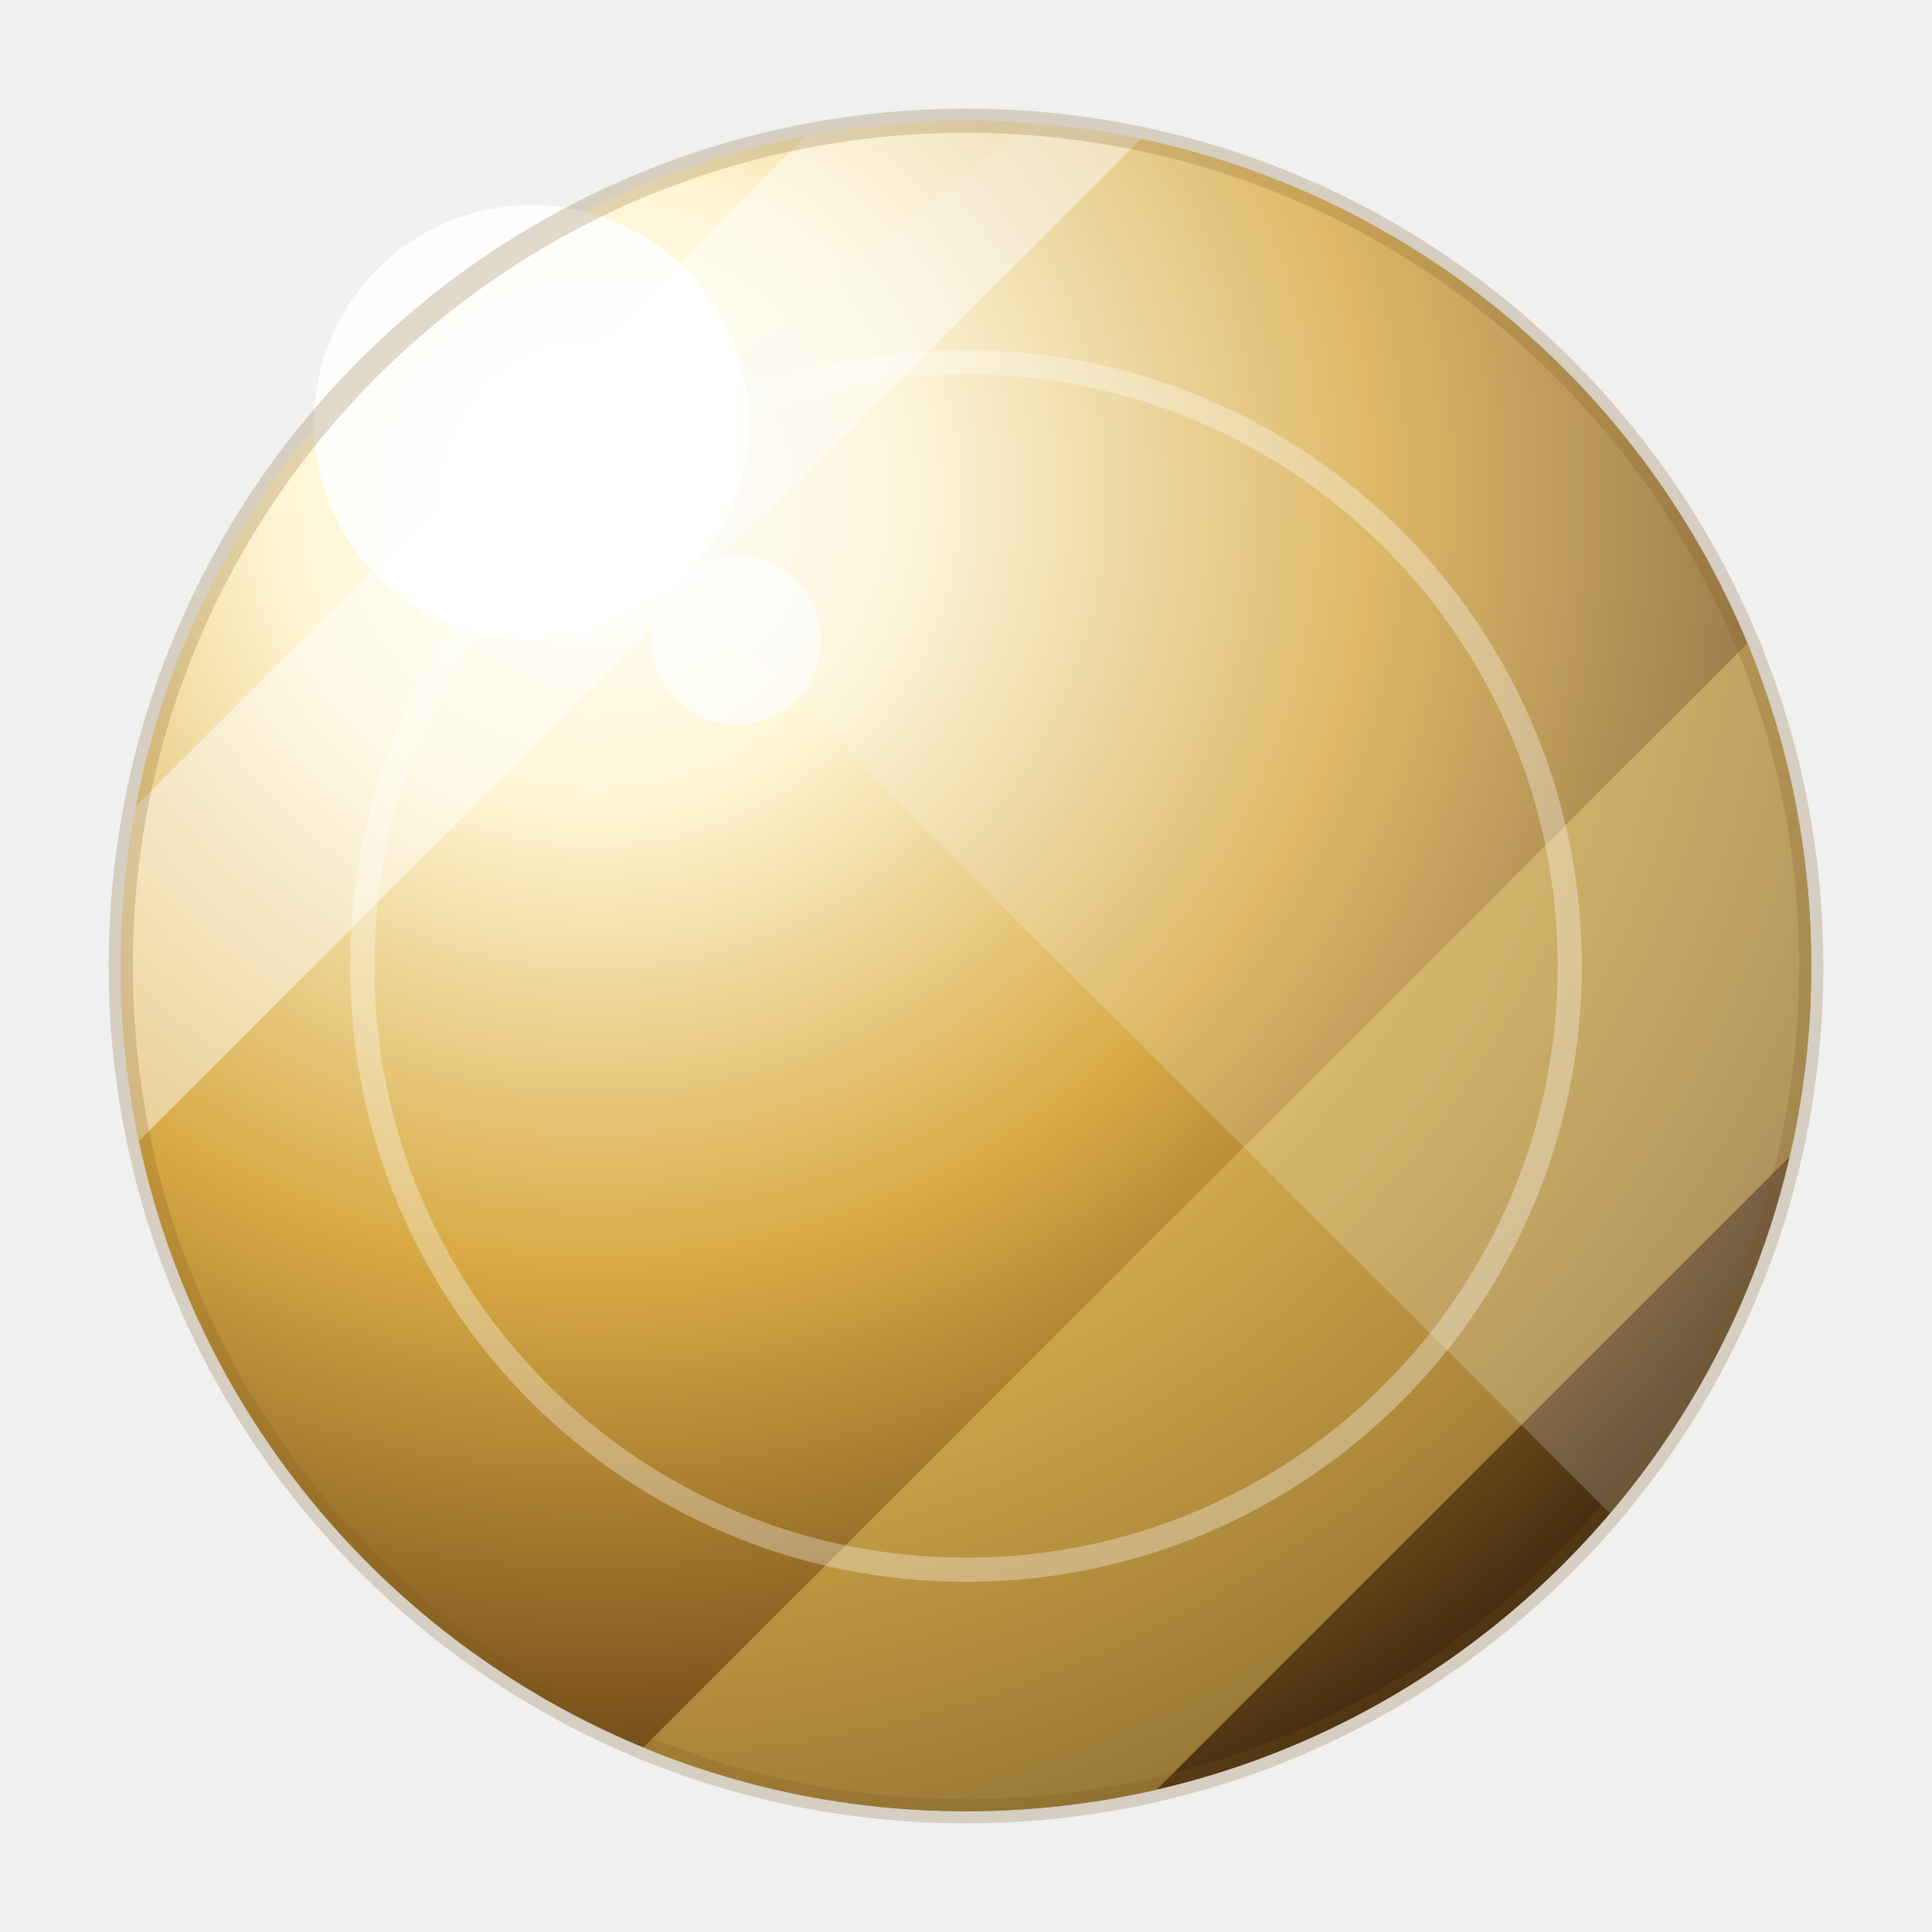
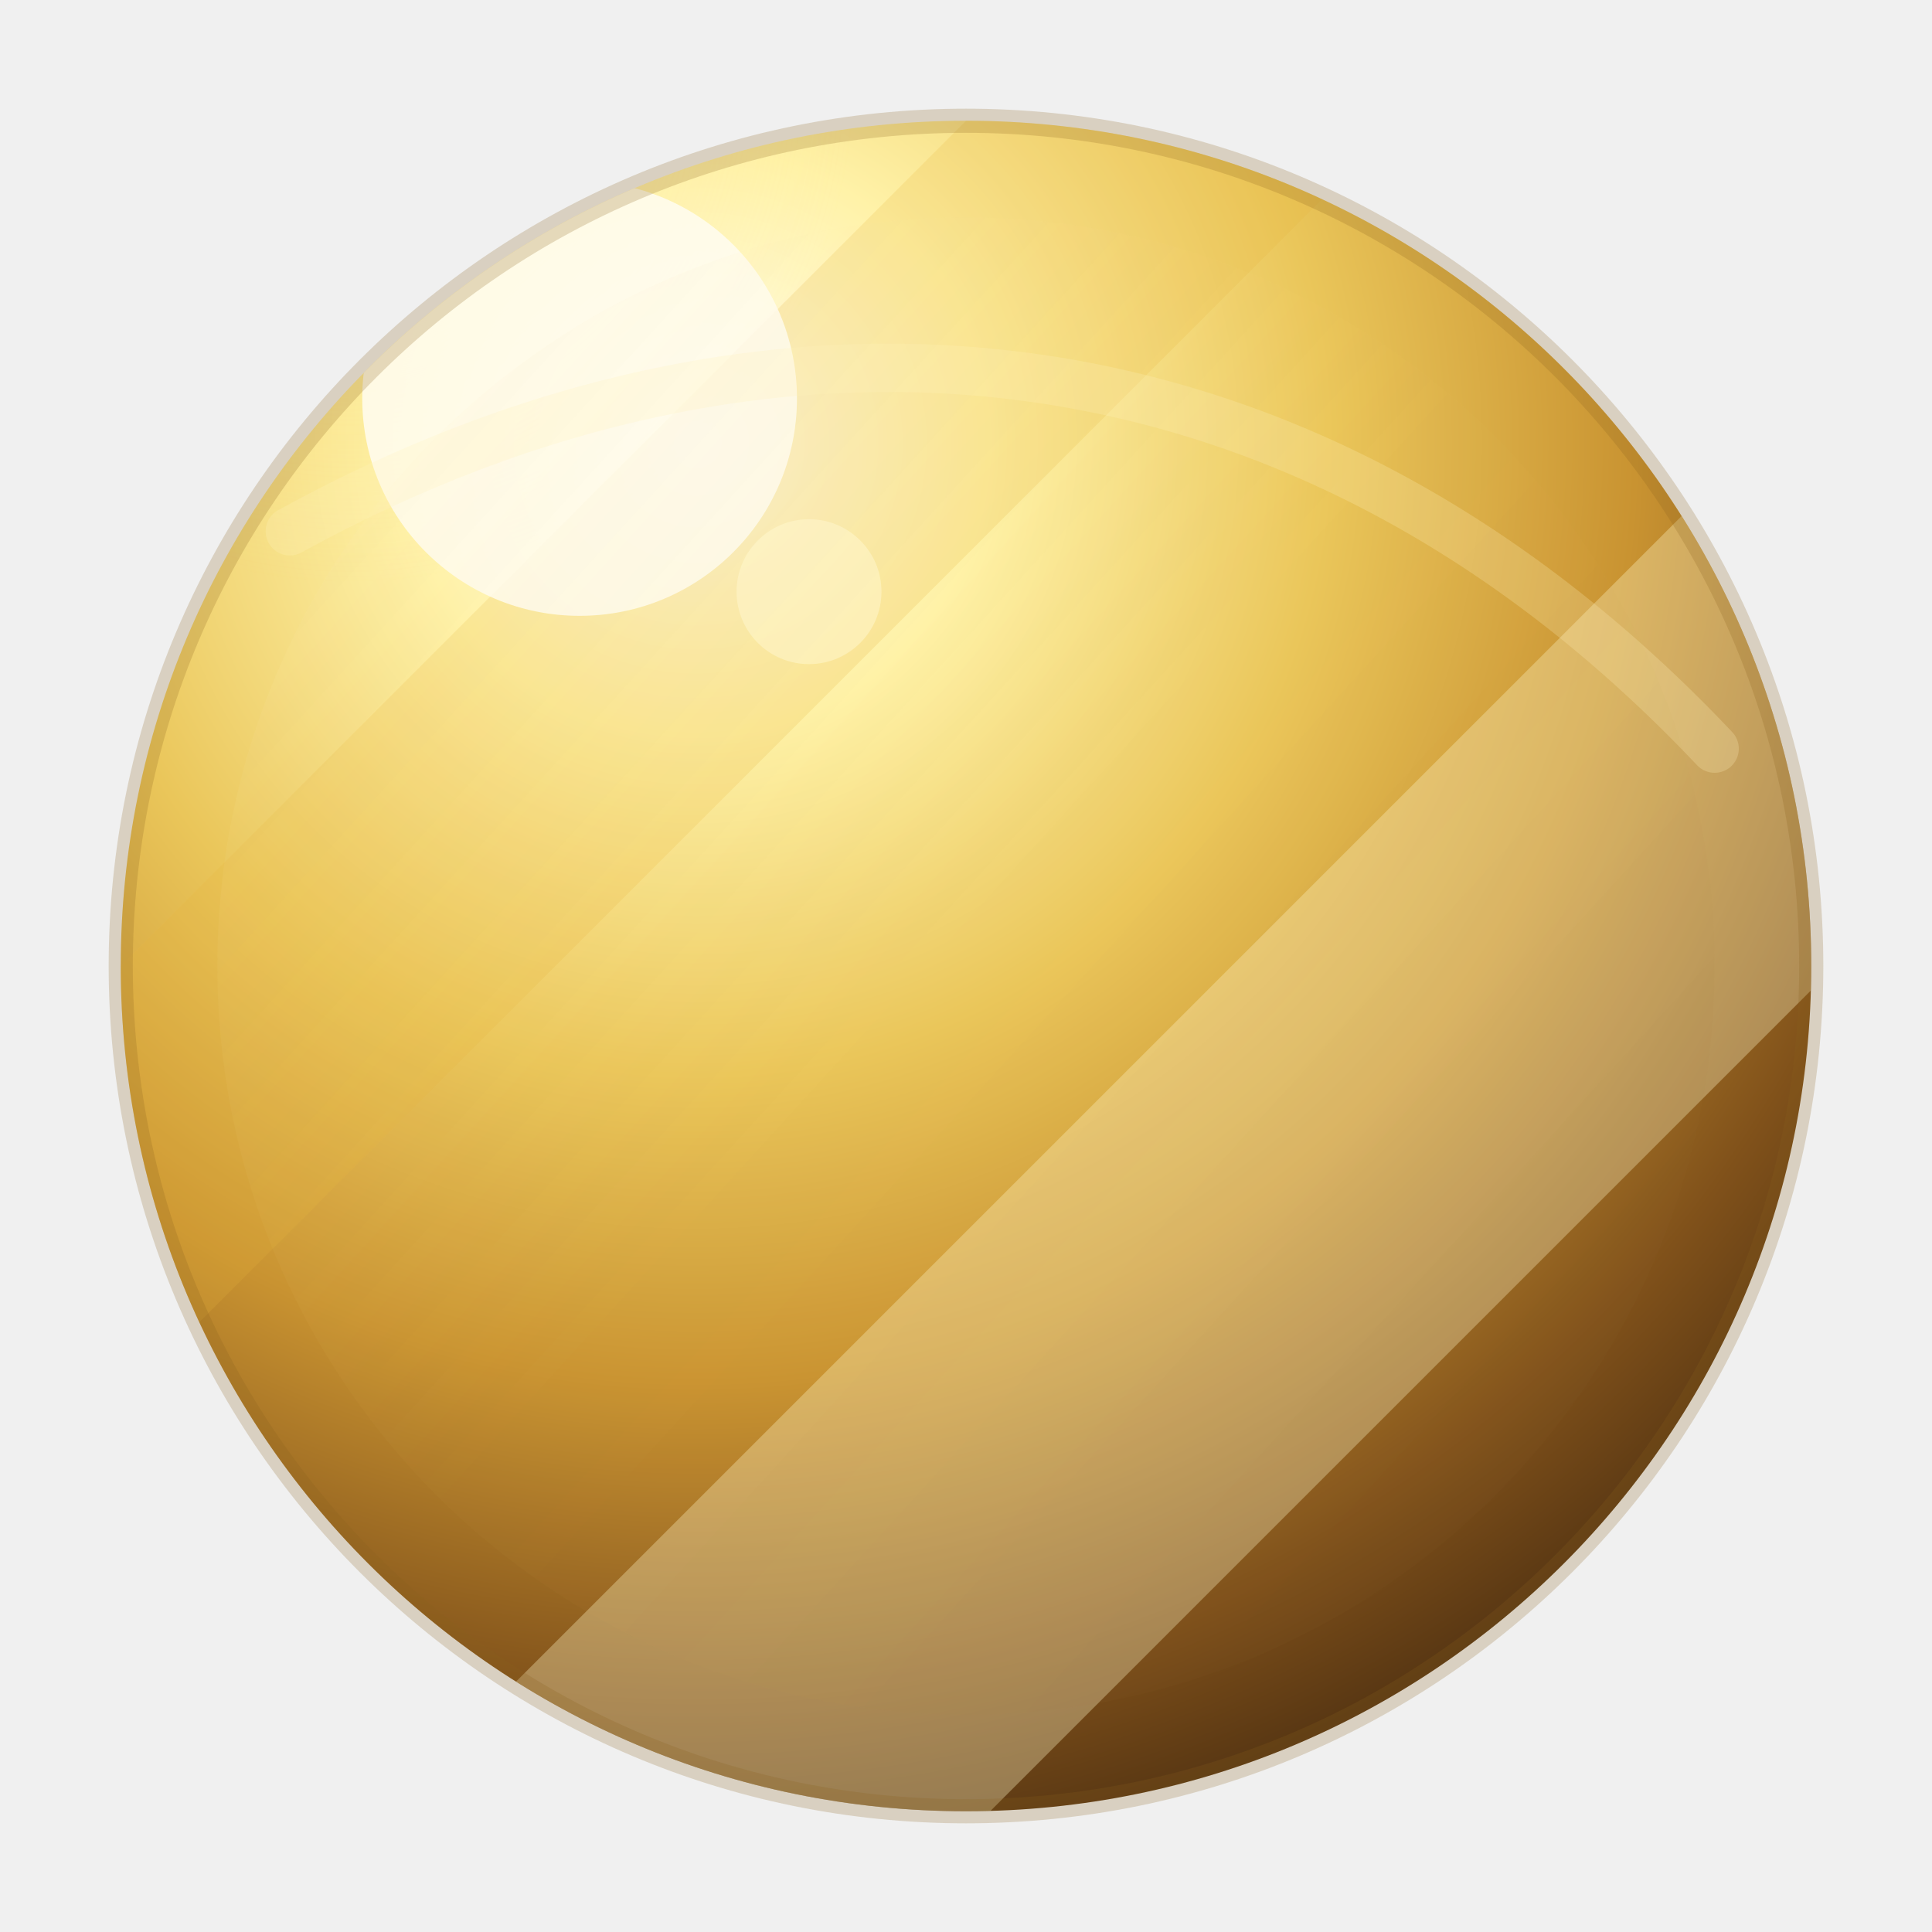
<svg xmlns="http://www.w3.org/2000/svg" viewBox="0 0 160 160">
  <defs>
-     <radialGradient id="g" cx="28%" cy="22%" r="92%">
-       <stop offset="0" stop-color="#ffffff" />
-       <stop offset="0.2" stop-color="#fff6d5" />
-       <stop offset="0.5" stop-color="#d8aa45" />
-       <stop offset="0.78" stop-color="#7f571e" />
-       <stop offset="1" stop-color="#28180b" />
+     <radialGradient id="base" cx="34%" cy="19%" r="96%">
+       <stop offset="0" stop-color="#fffef2" />
+       <stop offset="0.18" stop-color="#fff2a8" />
+       <stop offset="0.39" stop-color="#eac65a" />
+       <stop offset="0.58" stop-color="#c99331" />
+       <stop offset="0.78" stop-color="#80511a" />
+       <stop offset="1" stop-color="#2b190b" />
    </radialGradient>
-     <clipPath id="c">
+     <radialGradient id="flare" cx="30%" cy="22%" r="44%">
+       <stop offset="0" stop-color="#ffffff" stop-opacity=".94" />
+       <stop offset=".26" stop-color="#fff8cf" stop-opacity=".52" />
+       <stop offset=".62" stop-color="#ffe68b" stop-opacity=".16" />
+       <stop offset="1" stop-color="#ffe68b" stop-opacity="0" />
+     </radialGradient>
+     <linearGradient id="glass" x1="12" y1="18" x2="148" y2="142" gradientUnits="userSpaceOnUse">
+       <stop offset="0" stop-color="#fffbea" stop-opacity=".58" />
+       <stop offset=".48" stop-color="#f4cf63" stop-opacity=".16" />
+       <stop offset="1" stop-color="#5f3912" stop-opacity=".38" />
+     </linearGradient>
+     <clipPath id="clip">
      <circle cx="80" cy="80" r="70" />
    </clipPath>
  </defs>
-   <circle cx="80" cy="80" r="70" fill="url(#g)" />
-   <g clip-path="url(#c)">
-     <path d="M-8 86 86 -8h28L-8 114z" fill="#ffffff" opacity=".46" />
-     <path d="M38 160 160 38v46L84 160z" fill="#e7c45f" opacity=".48" />
-     <path d="M108 -8 168 52v108L48 40z" fill="#f6f7f5" opacity=".2" />
+   <circle cx="80" cy="80" r="70" fill="url(#base)" />
+   <g clip-path="url(#clip)">
+     <path d="M14 168 168 14v50L64 168z" fill="#fff7c8" opacity=".34" />
+     <path d="M-12 102 102 -12h36L-12 138z" fill="#e6b33d" opacity=".2" />
+     <path d="M94 168 168 94v74z" fill="#4a2b10" opacity=".36" />
+     <circle cx="48" cy="33" r="48" fill="url(#flare)" />
+     <circle cx="48" cy="33" r="18" fill="#fffdf2" opacity=".84" />
+     <circle cx="67" cy="49" r="6" fill="#fff8d0" opacity=".54" />
+     <path d="M24 44c40-22 84-18 118 18" fill="none" stroke="#fff4bd" stroke-opacity=".24" stroke-width="4" stroke-linecap="round" />
+     <circle cx="80" cy="80" r="62" fill="url(#glass)" opacity=".18" />
  </g>
-   <circle cx="44" cy="35" r="18" fill="#fff" opacity=".88" />
-   <circle cx="61" cy="53" r="7" fill="#fff" opacity=".68" />
-   <circle cx="80" cy="80" r="50" fill="none" stroke="#fff" stroke-opacity=".32" stroke-width="2" />
-   <circle cx="80" cy="80" r="70" fill="none" stroke="#7b571d" stroke-opacity=".22" stroke-width="2" />
+   <circle cx="80" cy="80" r="70" fill="none" stroke="#8a601f" stroke-opacity=".22" stroke-width="2" />
</svg>
